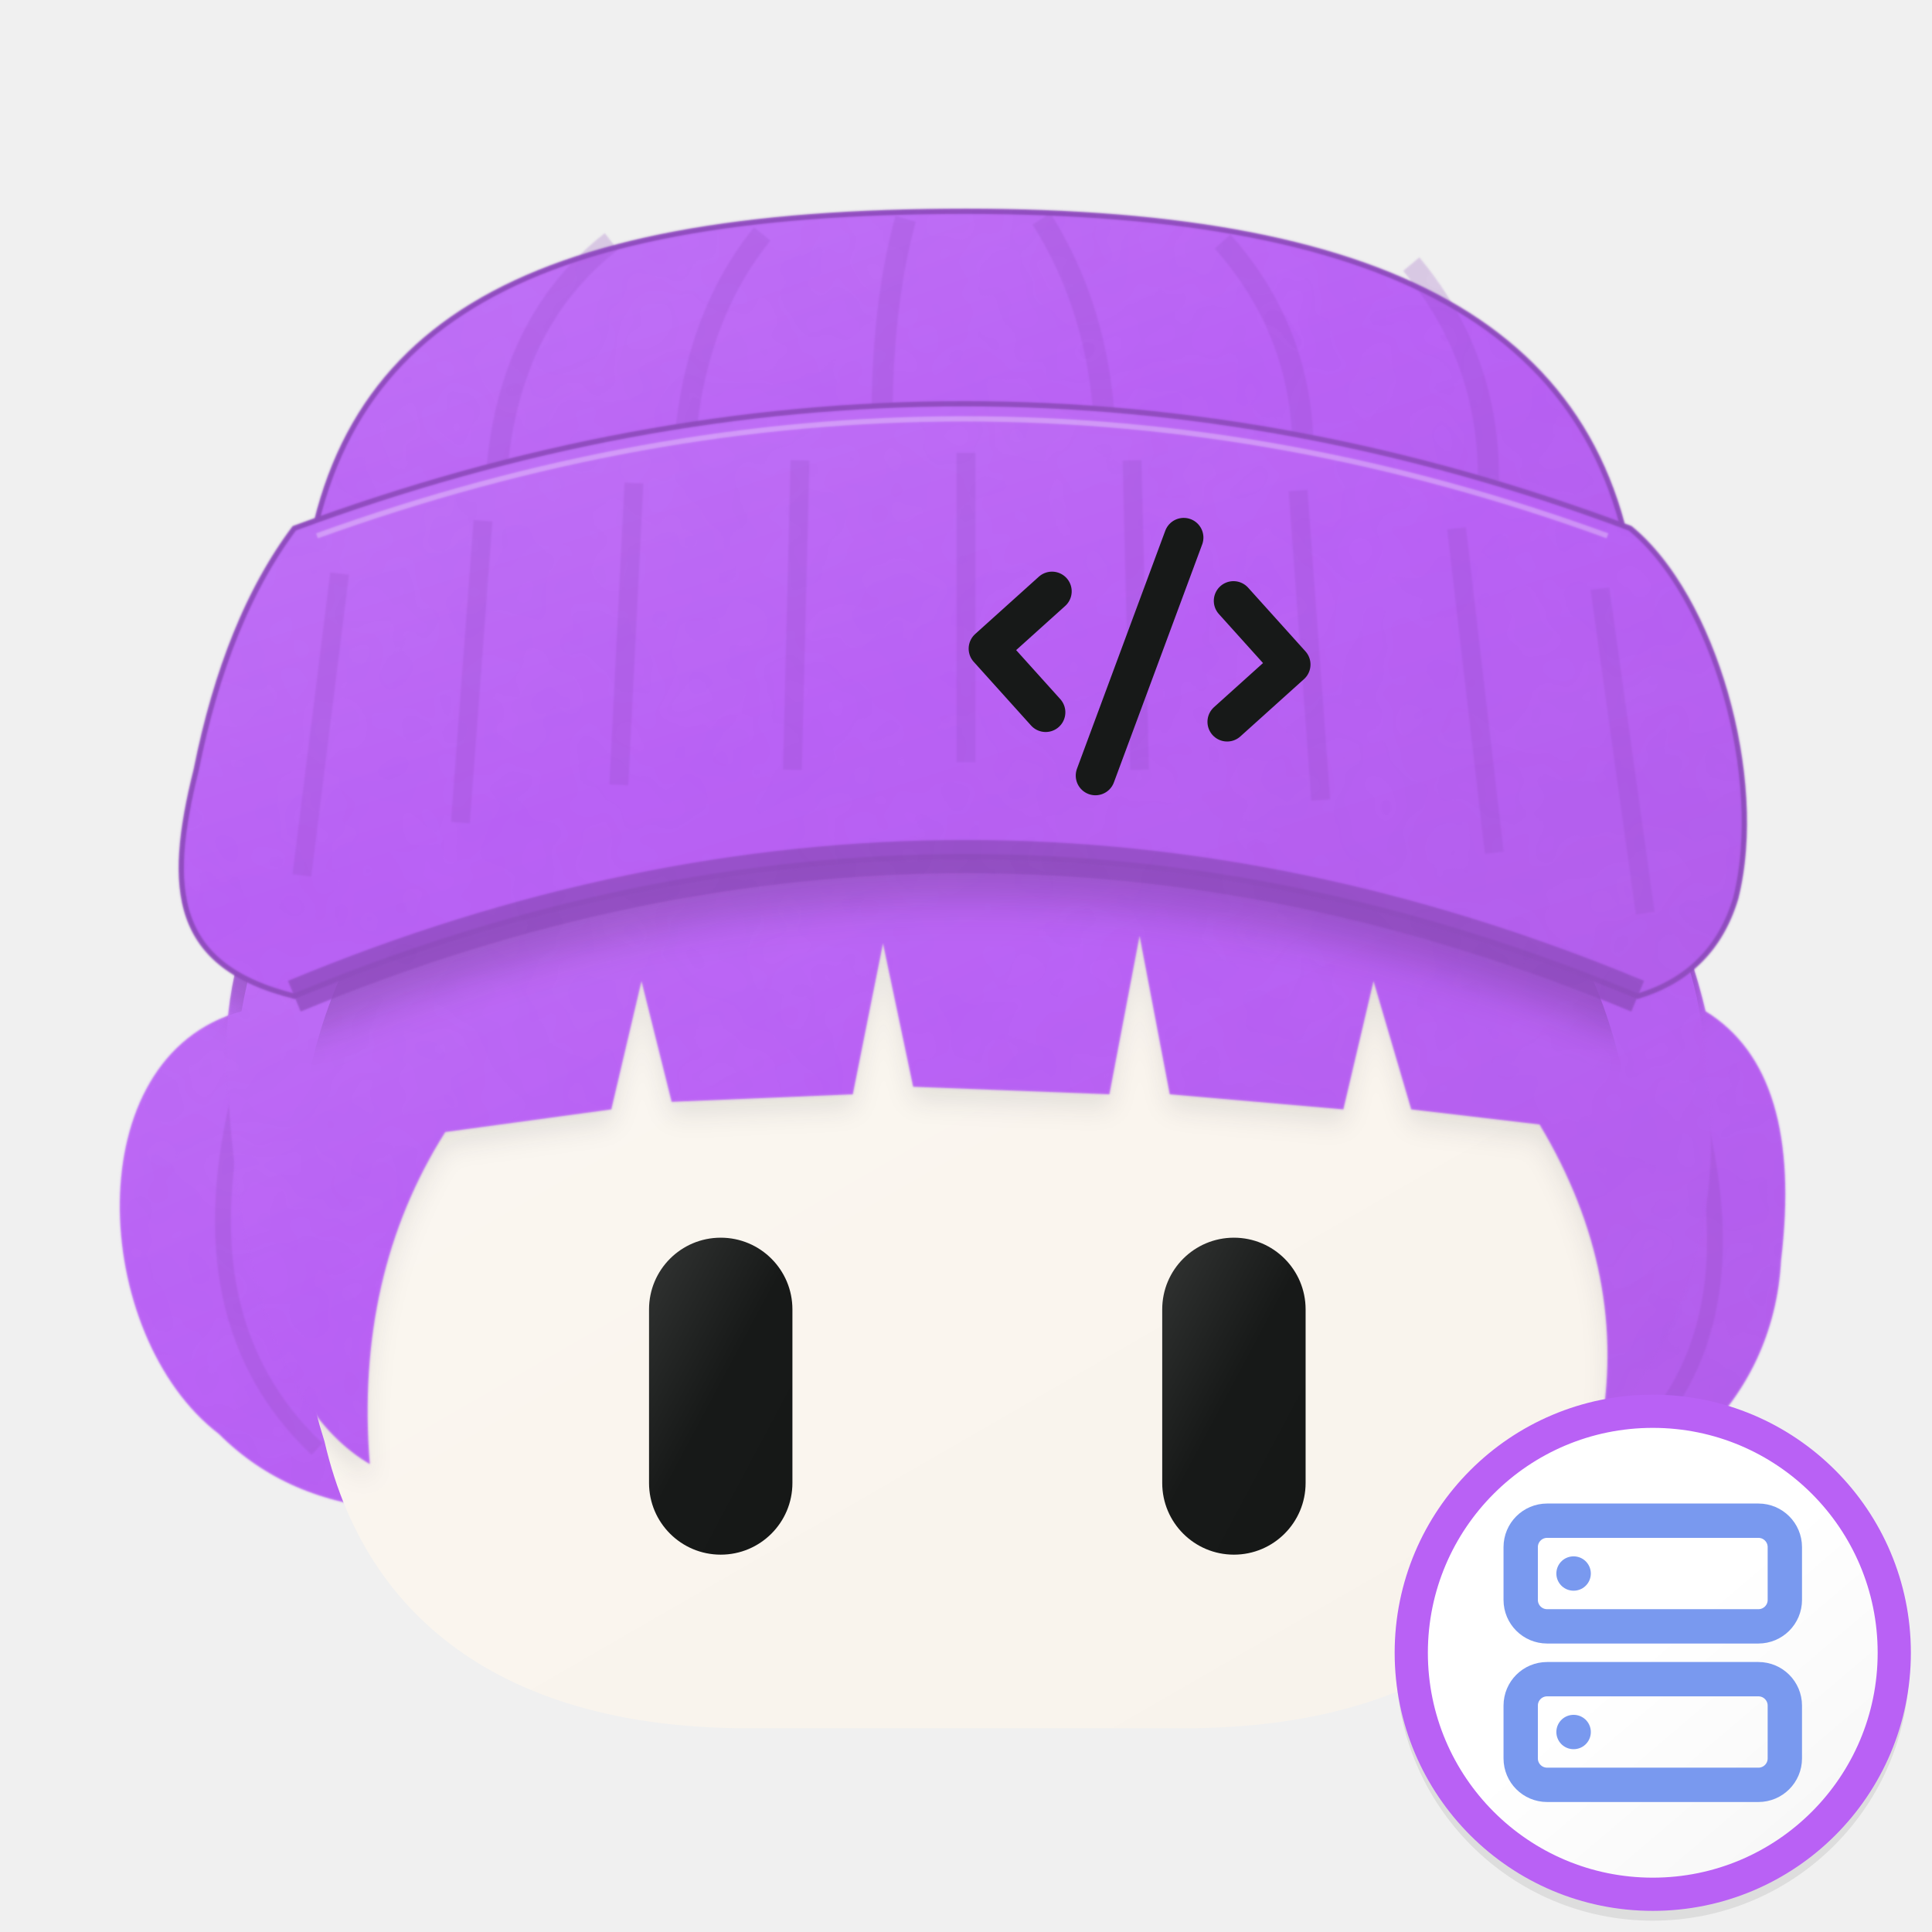
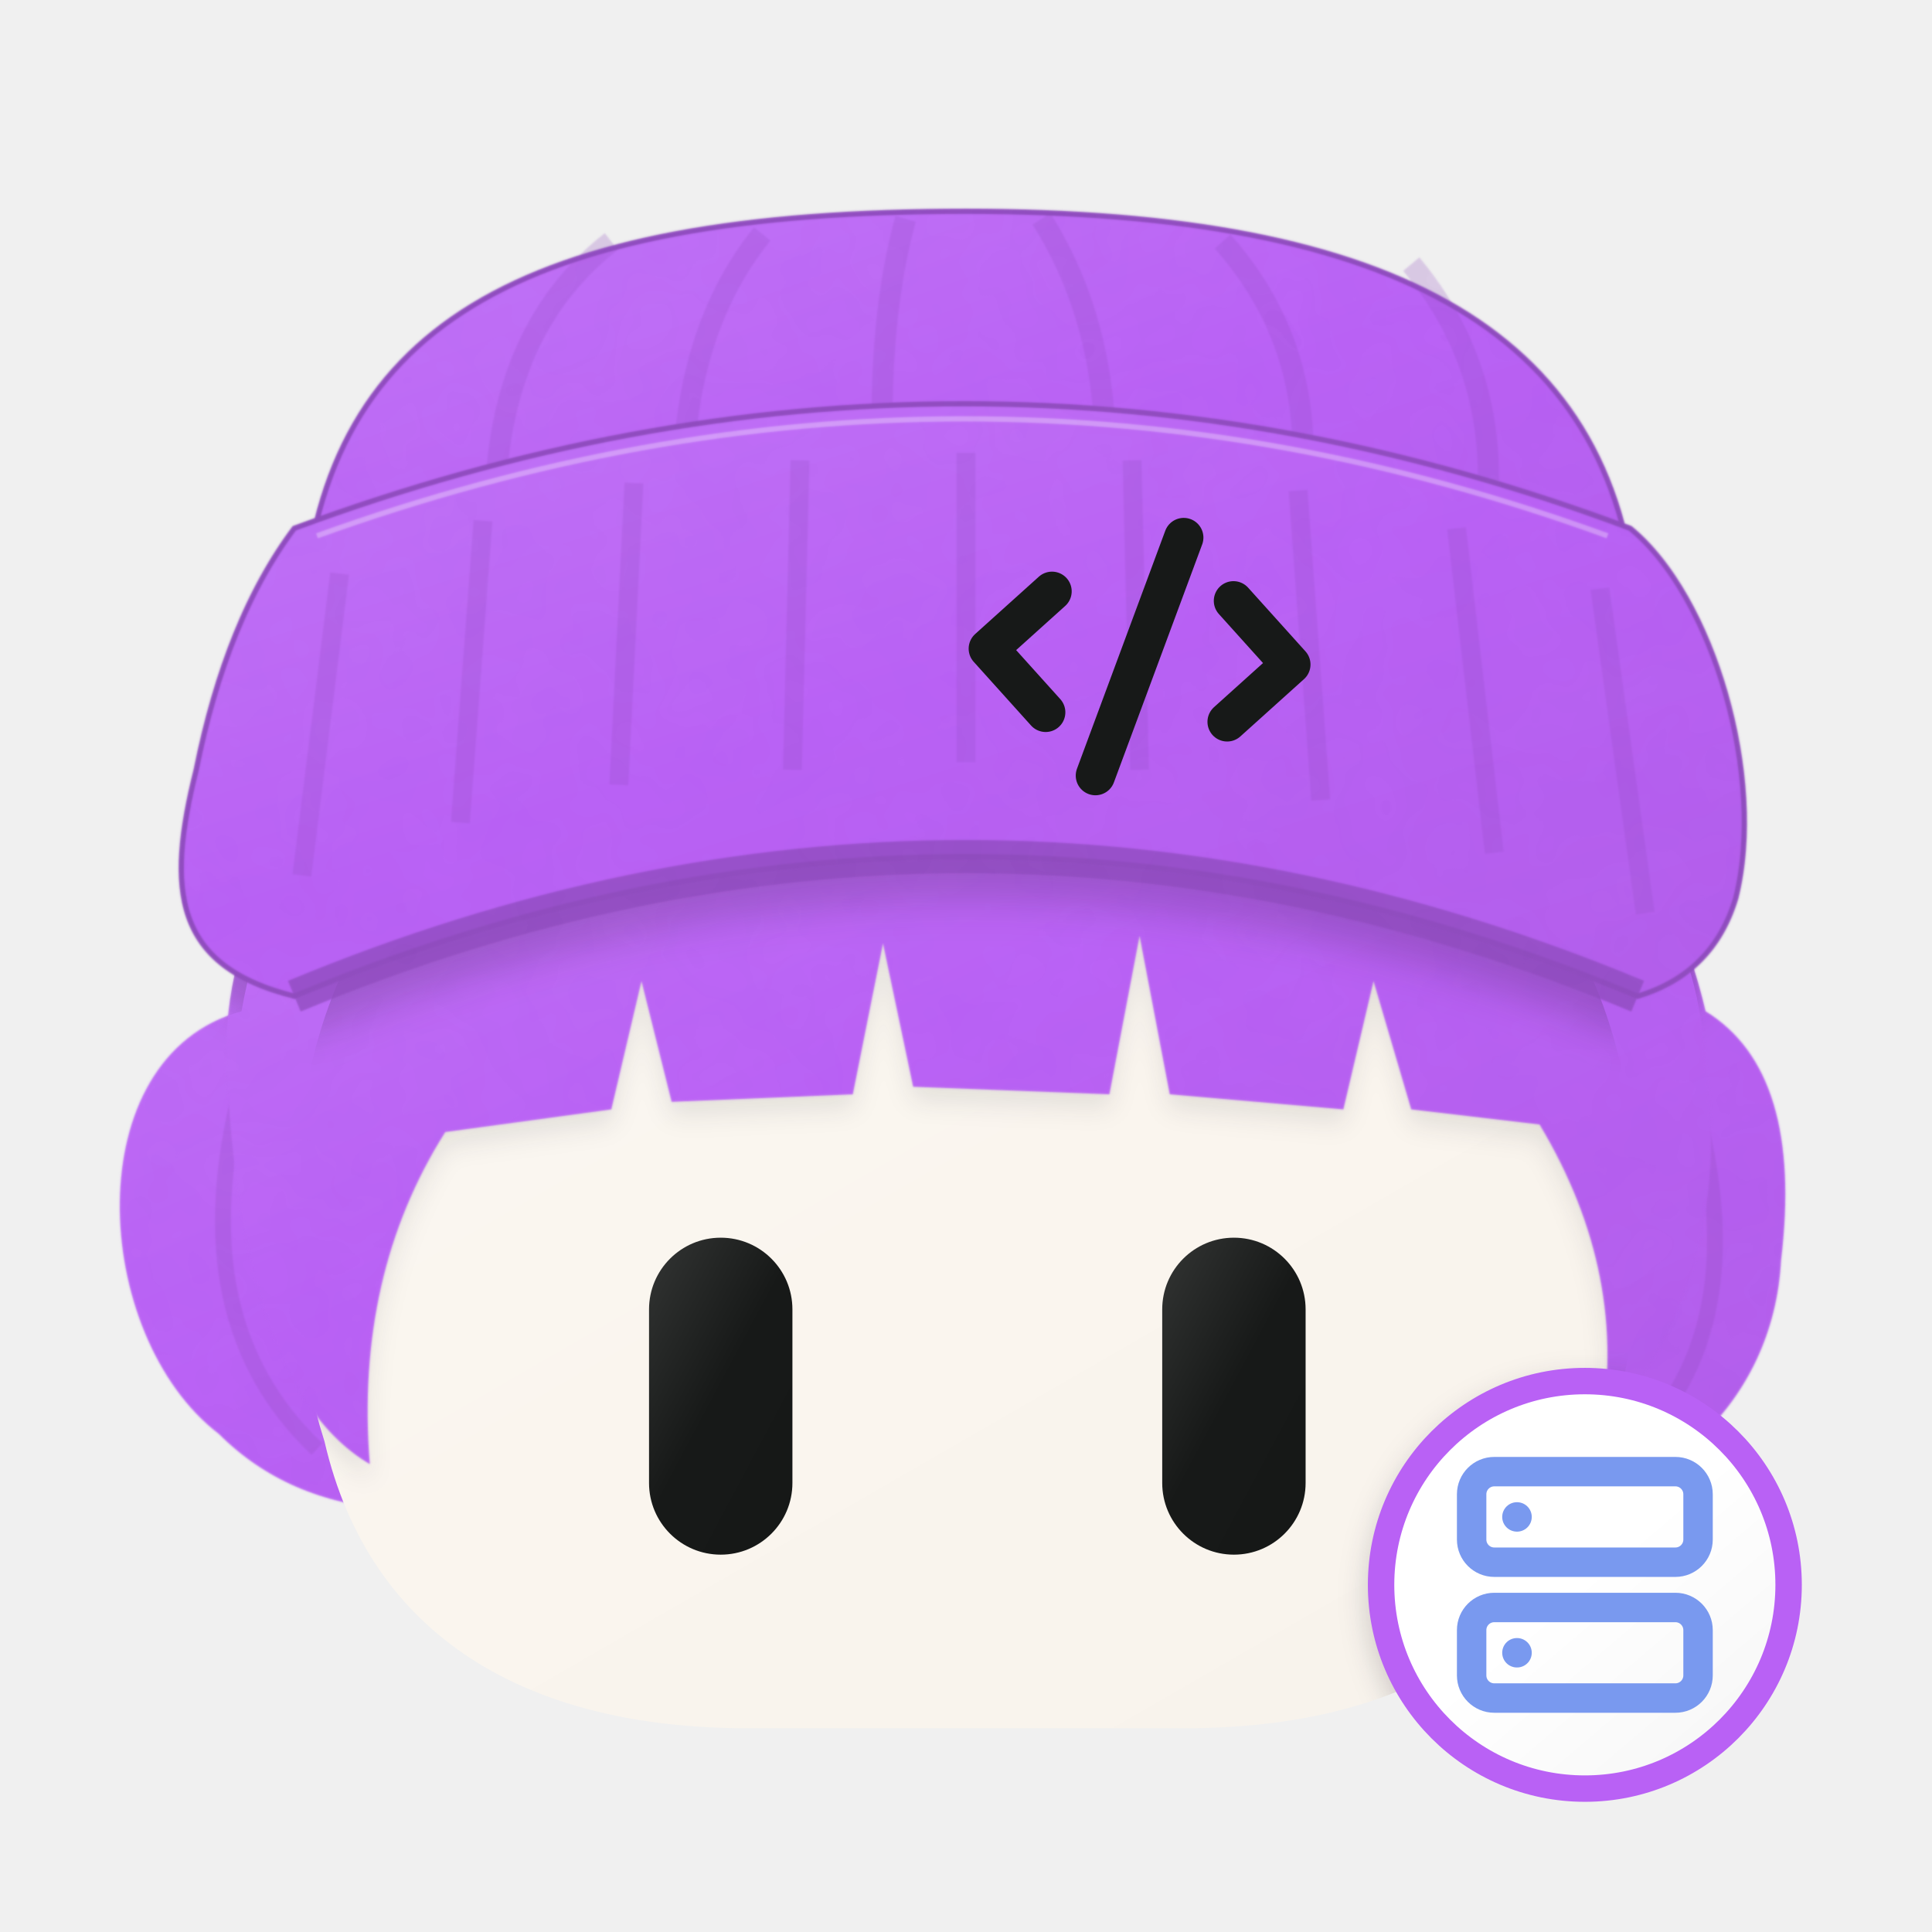
<svg xmlns="http://www.w3.org/2000/svg" viewBox="0 0 256 256" width="256" height="256" role="img">
  <defs>
+     <clipPath id="avatar-contact-receiver-instance-badge" clipPathUnits="userSpaceOnUse">
+       <path d="M48 124C38 140 36 169 43 191C49 217 70 229 99 229H157C186 229 207 217 213 191C220 169 218 140 208 124C185 105 71 105 48 124Z" fill="#000000" />
+     </clipPath>
+     <filter id="avatar-contact-shadow-instance-badge" filterUnits="userSpaceOnUse" x="0" y="0" width="256" height="256" color-interpolation-filters="sRGB">
+       <feGaussianBlur in="SourceAlpha" stdDeviation="1.8" />
+       <feOffset dy="1.5" result="contact-alpha" />
+       <feFlood flood-color="#201a28" flood-opacity="0.18" />
+       <feComposite in2="contact-alpha" operator="in" />
+     </filter>
    <clipPath id="avatar-contact-receiver-fringe-hair-crop-face-round" clipPathUnits="userSpaceOnUse">
      <path d="M48 124C38 140 36 169 43 191C49 217 70 229 99 229H157C186 229 207 217 213 191C220 169 218 140 208 124C185 105 71 105 48 124Z" fill="#000000" />
    </clipPath>
    <filter id="avatar-contact-shadow-fringe-hair-crop-face-round" filterUnits="userSpaceOnUse" x="0" y="0" width="256" height="256" color-interpolation-filters="sRGB">
      <feGaussianBlur in="SourceAlpha" stdDeviation="1.6" />
      <feOffset dy="2" result="contact-alpha" />
      <feFlood flood-color="#201a28" flood-opacity="0.09" />
      <feComposite in2="contact-alpha" operator="in" />
    </filter>
    <clipPath id="avatar-contact-receiver-hat-hat-beanie-hair-crop-hair-crop-back-face-round" clipPathUnits="userSpaceOnUse">
      <path d="M48 124C38 140 36 169 43 191C49 217 70 229 99 229H157C186 229 207 217 213 191C220 169 218 140 208 124C185 105 71 105 48 124Z" fill="#000000" />
      <path d="M30 141C29 103 68 83 127 83C184 83 224 102 226 141Q230 169 212 190Q216 169 204 149L187 147L182 130L178 147L155 145L151 124L147 145L121 144L117 125L113 145L89 146L85 130L81 147L59 150Q47 169 49 194Q32 184 30 141Z" fill="#000000" />
      <path d="M32 134C10 140 12 177 29 190Q38 199 52 200H203C220 199 235 186 236 167Q239 142 226 134C216 92 181 84 128 84C75 84 39 94 32 134Z" fill="#000000" />
      <path d="M32 144Q24 175 42 192M224 144Q233 175 217 191" fill="none" stroke="#000000" stroke-width="2.1" stroke-opacity="0.25" />
    </clipPath>
    <filter id="avatar-contact-shadow-hat-hat-beanie-hair-crop-hair-crop-back-face-round" filterUnits="userSpaceOnUse" x="0" y="0" width="256" height="256" color-interpolation-filters="sRGB">
      <feGaussianBlur in="SourceAlpha" stdDeviation="2.4" />
      <feOffset dy="4" result="contact-alpha" />
      <feFlood flood-color="#201a28" flood-opacity="0.19" />
      <feComposite in2="contact-alpha" operator="in" />
    </filter>
    <filter id="avatar-soft-material-v1" x="-2%" y="-2%" width="104%" height="104%" color-interpolation-filters="sRGB">
      <feTurbulence type="fractalNoise" baseFrequency="0.08" numOctaves="3" seed="17" result="grain" />
      <feColorMatrix in="grain" type="matrix" values="0.213 0.715 0.072 0 0 0.213 0.715 0.072 0 0 0.213 0.715 0.072 0 0 0 0 0 0.03 0" result="faint-grain" />
      <feComposite in="faint-grain" in2="SourceGraphic" operator="in" result="clipped-grain" />
      <feBlend in="SourceGraphic" in2="clipped-grain" mode="soft-light" result="material" />
      <feGaussianBlur in="material" stdDeviation="0.16" />
    </filter>
    <linearGradient id="avatar-face-faf5ee" x1="0%" y1="0%" x2="85%" y2="100%">
      <stop offset="0%" stop-color="#fbf8f2" />
      <stop offset="52%" stop-color="#faf5ee" />
      <stop offset="100%" stop-color="#f8f3ec" />
    </linearGradient>
    <linearGradient id="avatar-hair-b961f5" x1="0%" y1="0%" x2="85%" y2="100%">
      <stop offset="0%" stop-color="#c174f6" />
      <stop offset="52%" stop-color="#b961f5" />
      <stop offset="100%" stop-color="#b35eec" />
    </linearGradient>
    <linearGradient id="avatar-hat-b961f5" x1="0%" y1="0%" x2="85%" y2="100%">
      <stop offset="0%" stop-color="#c174f6" />
      <stop offset="52%" stop-color="#b961f5" />
      <stop offset="100%" stop-color="#b35eec" />
    </linearGradient>
    <linearGradient id="avatar-eyes-171918" x1="0%" y1="0%" x2="85%" y2="100%">
      <stop offset="0%" stop-color="#333534" />
      <stop offset="52%" stop-color="#171918" />
      <stop offset="100%" stop-color="#161817" />
    </linearGradient>
    <linearGradient id="avatar-badge-ffffff" x1="0%" y1="0%" x2="85%" y2="100%">
      <stop offset="0%" stop-color="#ffffff" />
      <stop offset="52%" stop-color="#ffffff" />
      <stop offset="100%" stop-color="#f6f6f6" />
    </linearGradient>
  </defs>
  <g color="#904cbf" filter="url(#avatar-soft-material-v1)">
    <path d="M32 134C10 140 12 177 29 190Q38 199 52 200H203C220 199 235 186 236 167Q239 142 226 134C216 92 181 84 128 84C75 84 39 94 32 134Z" fill="url(#avatar-hair-b961f5)" />
    <path d="M32 144Q24 175 42 192M224 144Q233 175 217 191" fill="none" stroke="#904cbf" stroke-width="2.1" stroke-opacity="0.25" />
  </g>
  <g color="url(#avatar-face-faf5ee)">
    <path d="M48 124C38 140 36 169 43 191C49 217 70 229 99 229H157C186 229 207 217 213 191C220 169 218 140 208 124C185 105 71 105 48 124Z" fill="url(#avatar-face-faf5ee)" />
  </g>
  <g data-layer="contact-shadow-fringe-hair-crop-face-round" clip-path="url(#avatar-contact-receiver-fringe-hair-crop-face-round)">
    <g filter="url(#avatar-contact-shadow-fringe-hair-crop-face-round)">
      <g color="#000000">
        <path d="M30 141C29 103 68 83 127 83C184 83 224 102 226 141Q230 169 212 190Q216 169 204 149L187 147L182 130L178 147L155 145L151 124L147 145L121 144L117 125L113 145L89 146L85 130L81 147L59 150Q47 169 49 194Q32 184 30 141Z" fill="#000000" />
      </g>
    </g>
  </g>
  <g color="#904cbf" filter="url(#avatar-soft-material-v1)">
    <path d="M30 141C29 103 68 83 127 83C184 83 224 102 226 141Q230 169 212 190Q216 169 204 149L187 147L182 130L178 147L155 145L151 124L147 145L121 144L117 125L113 145L89 146L85 130L81 147L59 150Q47 169 49 194Q32 184 30 141Z" fill="url(#avatar-hair-b961f5)" />
  </g>
  <g data-layer="contact-shadow-hat-hat-beanie-hair-crop-hair-crop-back-face-round" clip-path="url(#avatar-contact-receiver-hat-hat-beanie-hair-crop-hair-crop-back-face-round)">
    <g filter="url(#avatar-contact-shadow-hat-hat-beanie-hair-crop-hair-crop-back-face-round)">
      <g color="#000000">
        <path d="M40 83C42 43 69 28 128 28C185 28 215 44 217 83L218 104H38Z" fill="#000000" stroke="#000000" stroke-width="0.7" />
        <path d="M66 77Q63 46 81 32M91 76Q88 47 101 31M118 76Q115 47 120 29M145 76Q150 48 138 29M170 77Q178 50 162 32M195 79Q202 53 187 35" fill="none" stroke="#000000" stroke-width="2.8" stroke-opacity="0.23" />
        <path d="M39 70Q128 37 216 70C227 79 234 103 230 119Q227 129 217 132Q128 95 39 132C23 128 22 118 26 102Q30 82 39 70Z" fill="#000000" stroke="#000000" stroke-width="0.7" />
        <path d="M45 76L40 116M64 69L61 109M84 64L82 104M106 61L105 102M128 60V101M150 61L151 102M172 65L175 106M193 70L198 113M212 78L218 121" fill="none" stroke="#000000" stroke-width="2.5" stroke-opacity="0.23" />
        <path d="M39 132Q128 95 217 132" fill="none" stroke="#000000" stroke-width="4.4" stroke-opacity="0.78" />
        <path d="M42 71Q128 40 213 71" fill="none" stroke="#ffffff" stroke-width="0.7" stroke-opacity="0.32" />
      </g>
    </g>
  </g>
  <g color="#904cbf" filter="url(#avatar-soft-material-v1)">
    <path d="M40 83C42 43 69 28 128 28C185 28 215 44 217 83L218 104H38Z" fill="url(#avatar-hat-b961f5)" stroke="#904cbf" stroke-width="0.7" />
    <path d="M66 77Q63 46 81 32M91 76Q88 47 101 31M118 76Q115 47 120 29M145 76Q150 48 138 29M170 77Q178 50 162 32M195 79Q202 53 187 35" fill="none" stroke="#904cbf" stroke-width="2.8" stroke-opacity="0.23" />
    <path d="M39 70Q128 37 216 70C227 79 234 103 230 119Q227 129 217 132Q128 95 39 132C23 128 22 118 26 102Q30 82 39 70Z" fill="url(#avatar-hat-b961f5)" stroke="#904cbf" stroke-width="0.7" />
    <path d="M45 76L40 116M64 69L61 109M84 64L82 104M106 61L105 102M128 60V101M150 61L151 102M172 65L175 106M193 70L198 113M212 78L218 121" fill="none" stroke="#904cbf" stroke-width="2.5" stroke-opacity="0.23" />
    <path d="M39 132Q128 95 217 132" fill="none" stroke="#904cbf" stroke-width="4.4" stroke-opacity="0.78" />
    <path d="M42 71Q128 40 213 71" fill="none" stroke="#ffffff" stroke-width="0.7" stroke-opacity="0.32" />
  </g>
  <g data-layer="hat-badge" transform="translate(151 87) rotate(3) scale(0.86) translate(-128 -64)">
    <g transform="translate(128 64) scale(0.21875) translate(-128 -128)">
      <g color="#171918">
        <path d="m18 16 4-4-4-4" fill="none" stroke="#171918" stroke-width="2.6" stroke-linecap="round" stroke-linejoin="round" transform="scale(10.66667)" />
        <path d="m6 8-4 4 4 4" fill="none" stroke="#171918" stroke-width="2.6" stroke-linecap="round" stroke-linejoin="round" transform="scale(10.66667)" />
        <path d="m14.5 4-5 16" fill="none" stroke="#171918" stroke-width="2.6" stroke-linecap="round" stroke-linejoin="round" transform="scale(10.66667)" />
      </g>
    </g>
  </g>
  <g data-layer="state" data-state="idle">
    <rect x="86" y="164" width="19" height="42" rx="9.5" fill="url(#avatar-eyes-171918)" />
    <rect x="154" y="164" width="19" height="42" rx="9.5" fill="url(#avatar-eyes-171918)" />
  </g>
-   <g data-layer="instance-badge" transform="translate(6 6)">
-     <circle cx="213" cy="214.5" r="34" fill="#000000" opacity="0.08" />
-     <circle cx="213" cy="213" r="32" fill="url(#avatar-badge-ffffff)" stroke="#b961f5" stroke-width="4.4" />
-     <g transform="translate(213 213) scale(0.1640625) translate(-128 -128)">
+   <g data-layer="contact-shadow-instance-badge" clip-path="url(#avatar-contact-receiver-instance-badge)">
+     <g filter="url(#avatar-contact-shadow-instance-badge)">
+       <circle cx="210" cy="210" r="29" fill="#000000" />
+     </g>
+   </g>
+   <g data-layer="instance-badge">
+     <circle cx="210" cy="210" r="27" fill="url(#avatar-badge-ffffff)" stroke="#b961f5" stroke-width="3.5" />
+     <g transform="translate(210 210) scale(0.140625) translate(-128 -128)">
      <g color="#7999ef">
        <rect width="20" height="8" x="2" y="2" rx="2" ry="2" fill="none" stroke="#7999ef" stroke-width="2.6" stroke-linecap="round" stroke-linejoin="round" transform="scale(10.66667)" />
        <rect width="20" height="8" x="2" y="14" rx="2" ry="2" fill="none" stroke="#7999ef" stroke-width="2.6" stroke-linecap="round" stroke-linejoin="round" transform="scale(10.66667)" />
        <line x1="6" x2="6.01" y1="6" y2="6" fill="none" stroke="#7999ef" stroke-width="2.6" stroke-linecap="round" stroke-linejoin="round" transform="scale(10.66667)" />
        <line x1="6" x2="6.01" y1="18" y2="18" fill="none" stroke="#7999ef" stroke-width="2.6" stroke-linecap="round" stroke-linejoin="round" transform="scale(10.66667)" />
      </g>
    </g>
  </g>
</svg>
